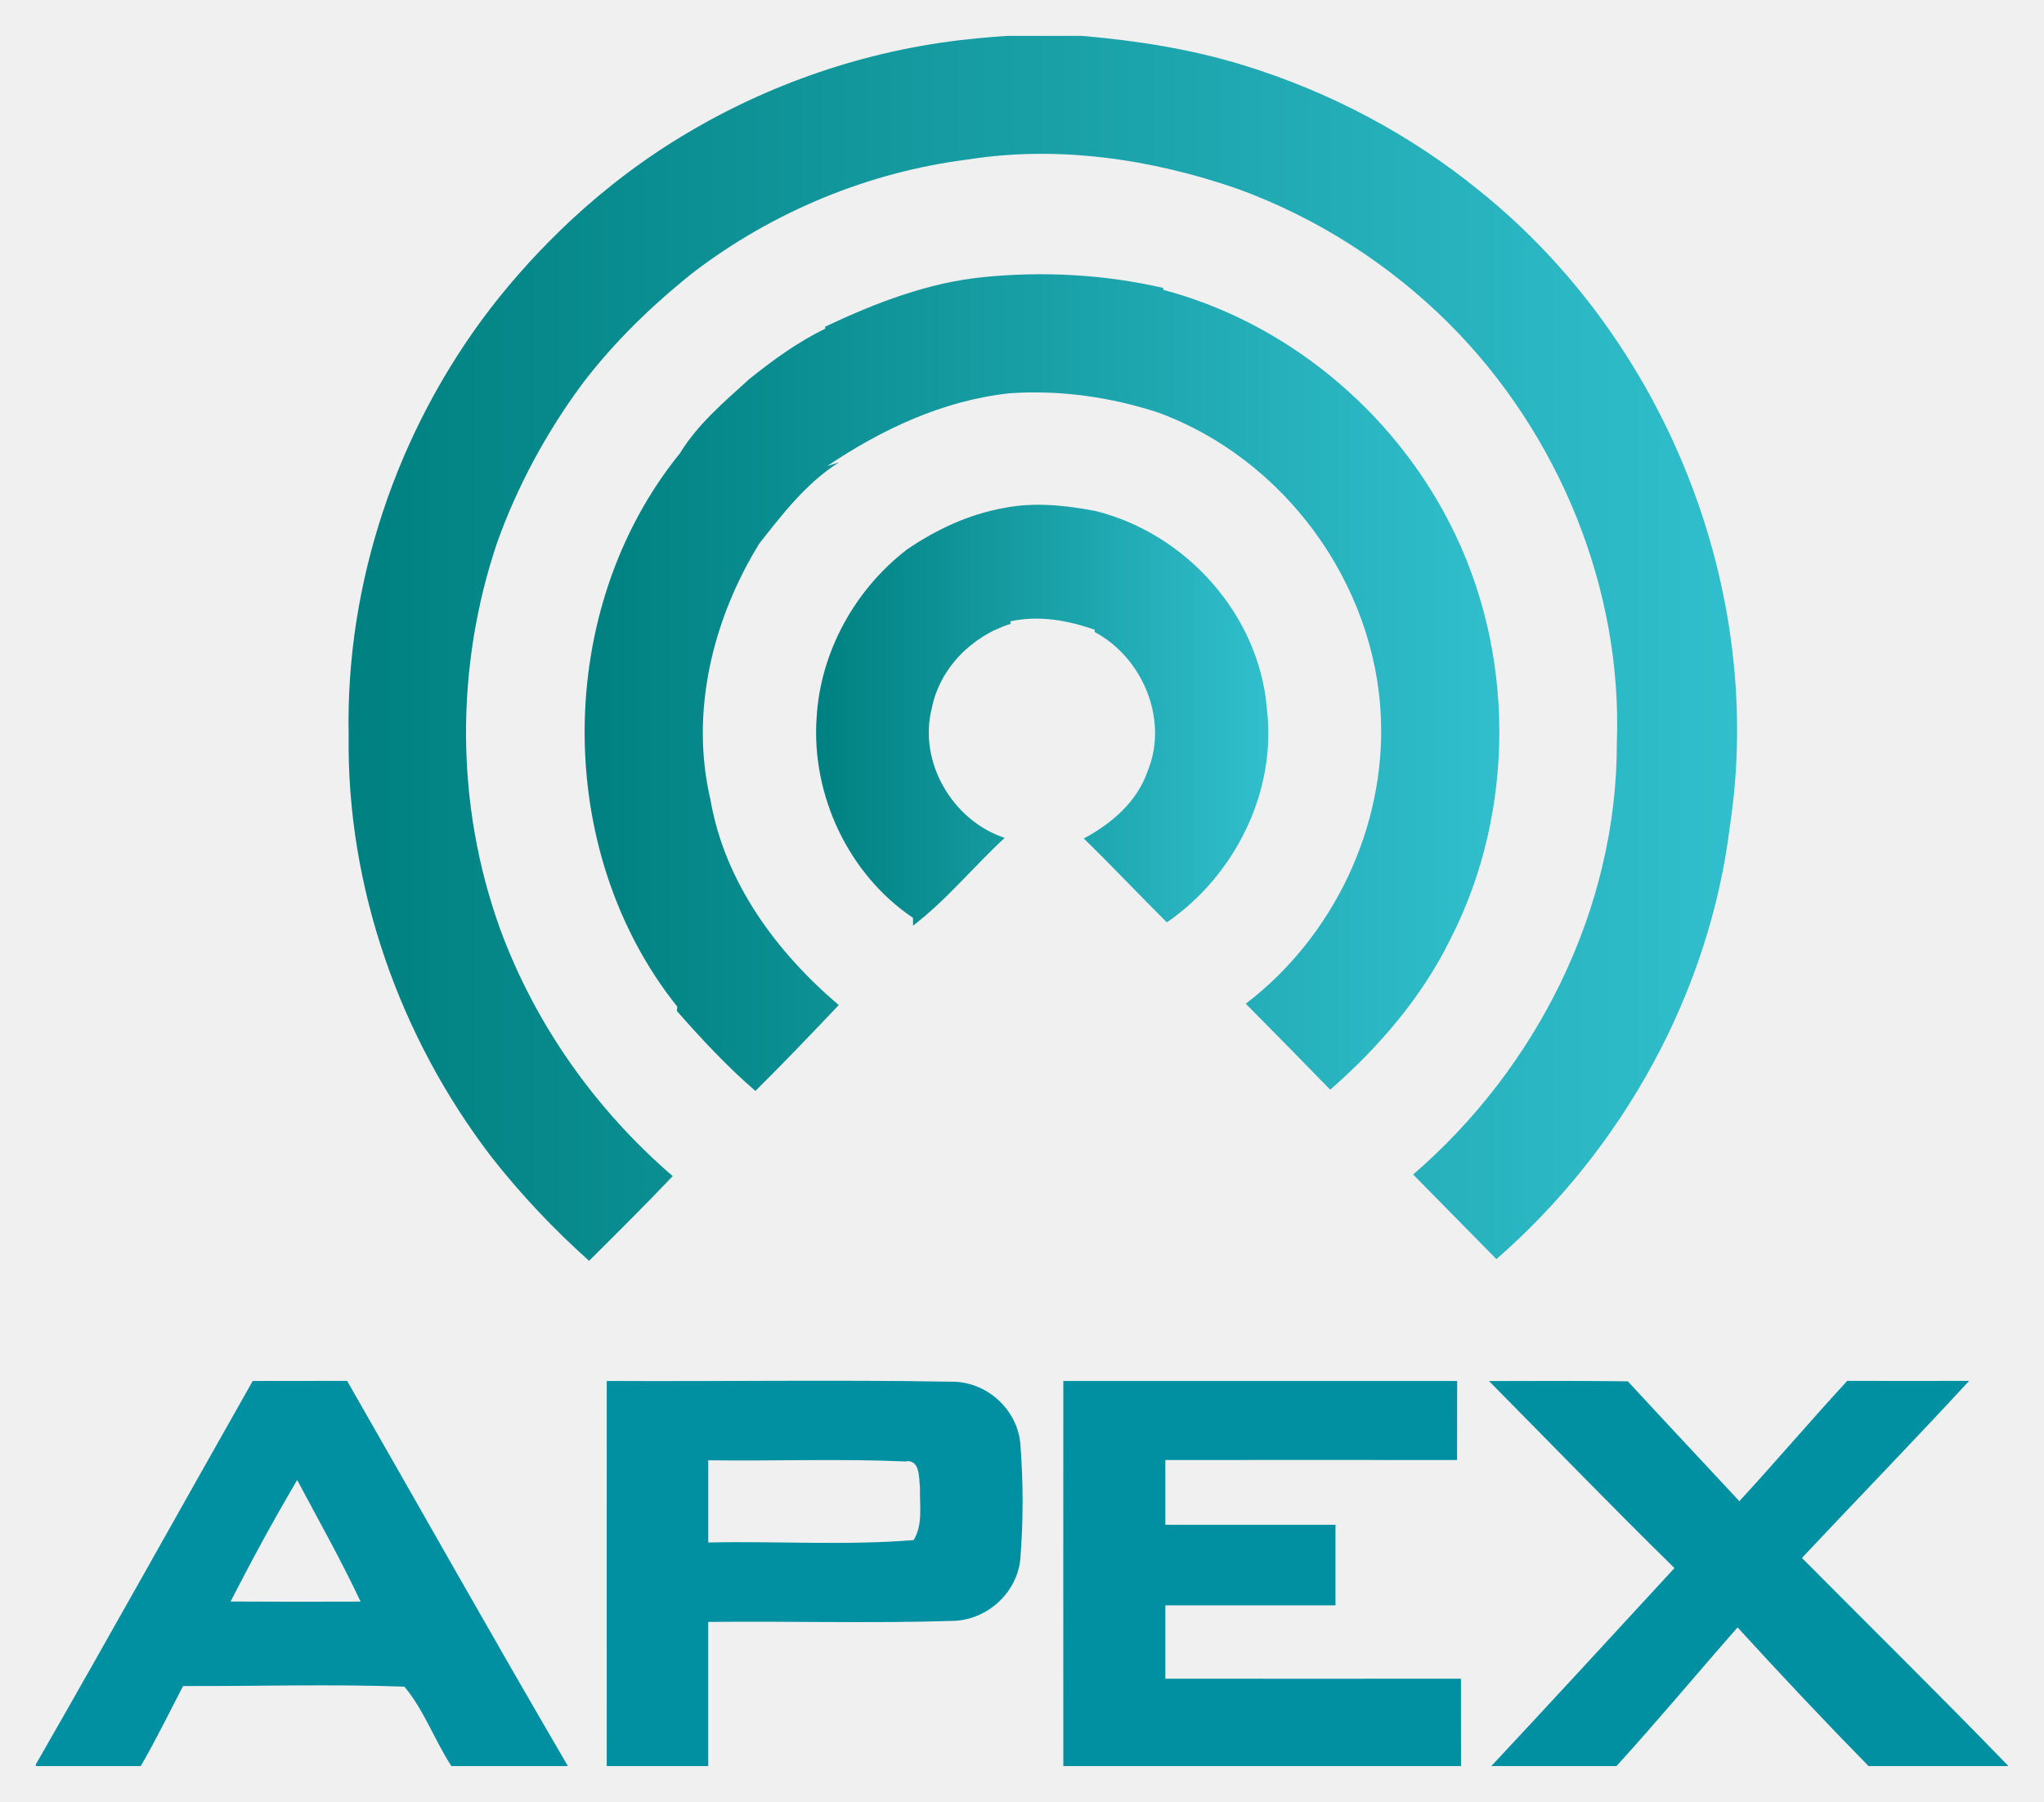
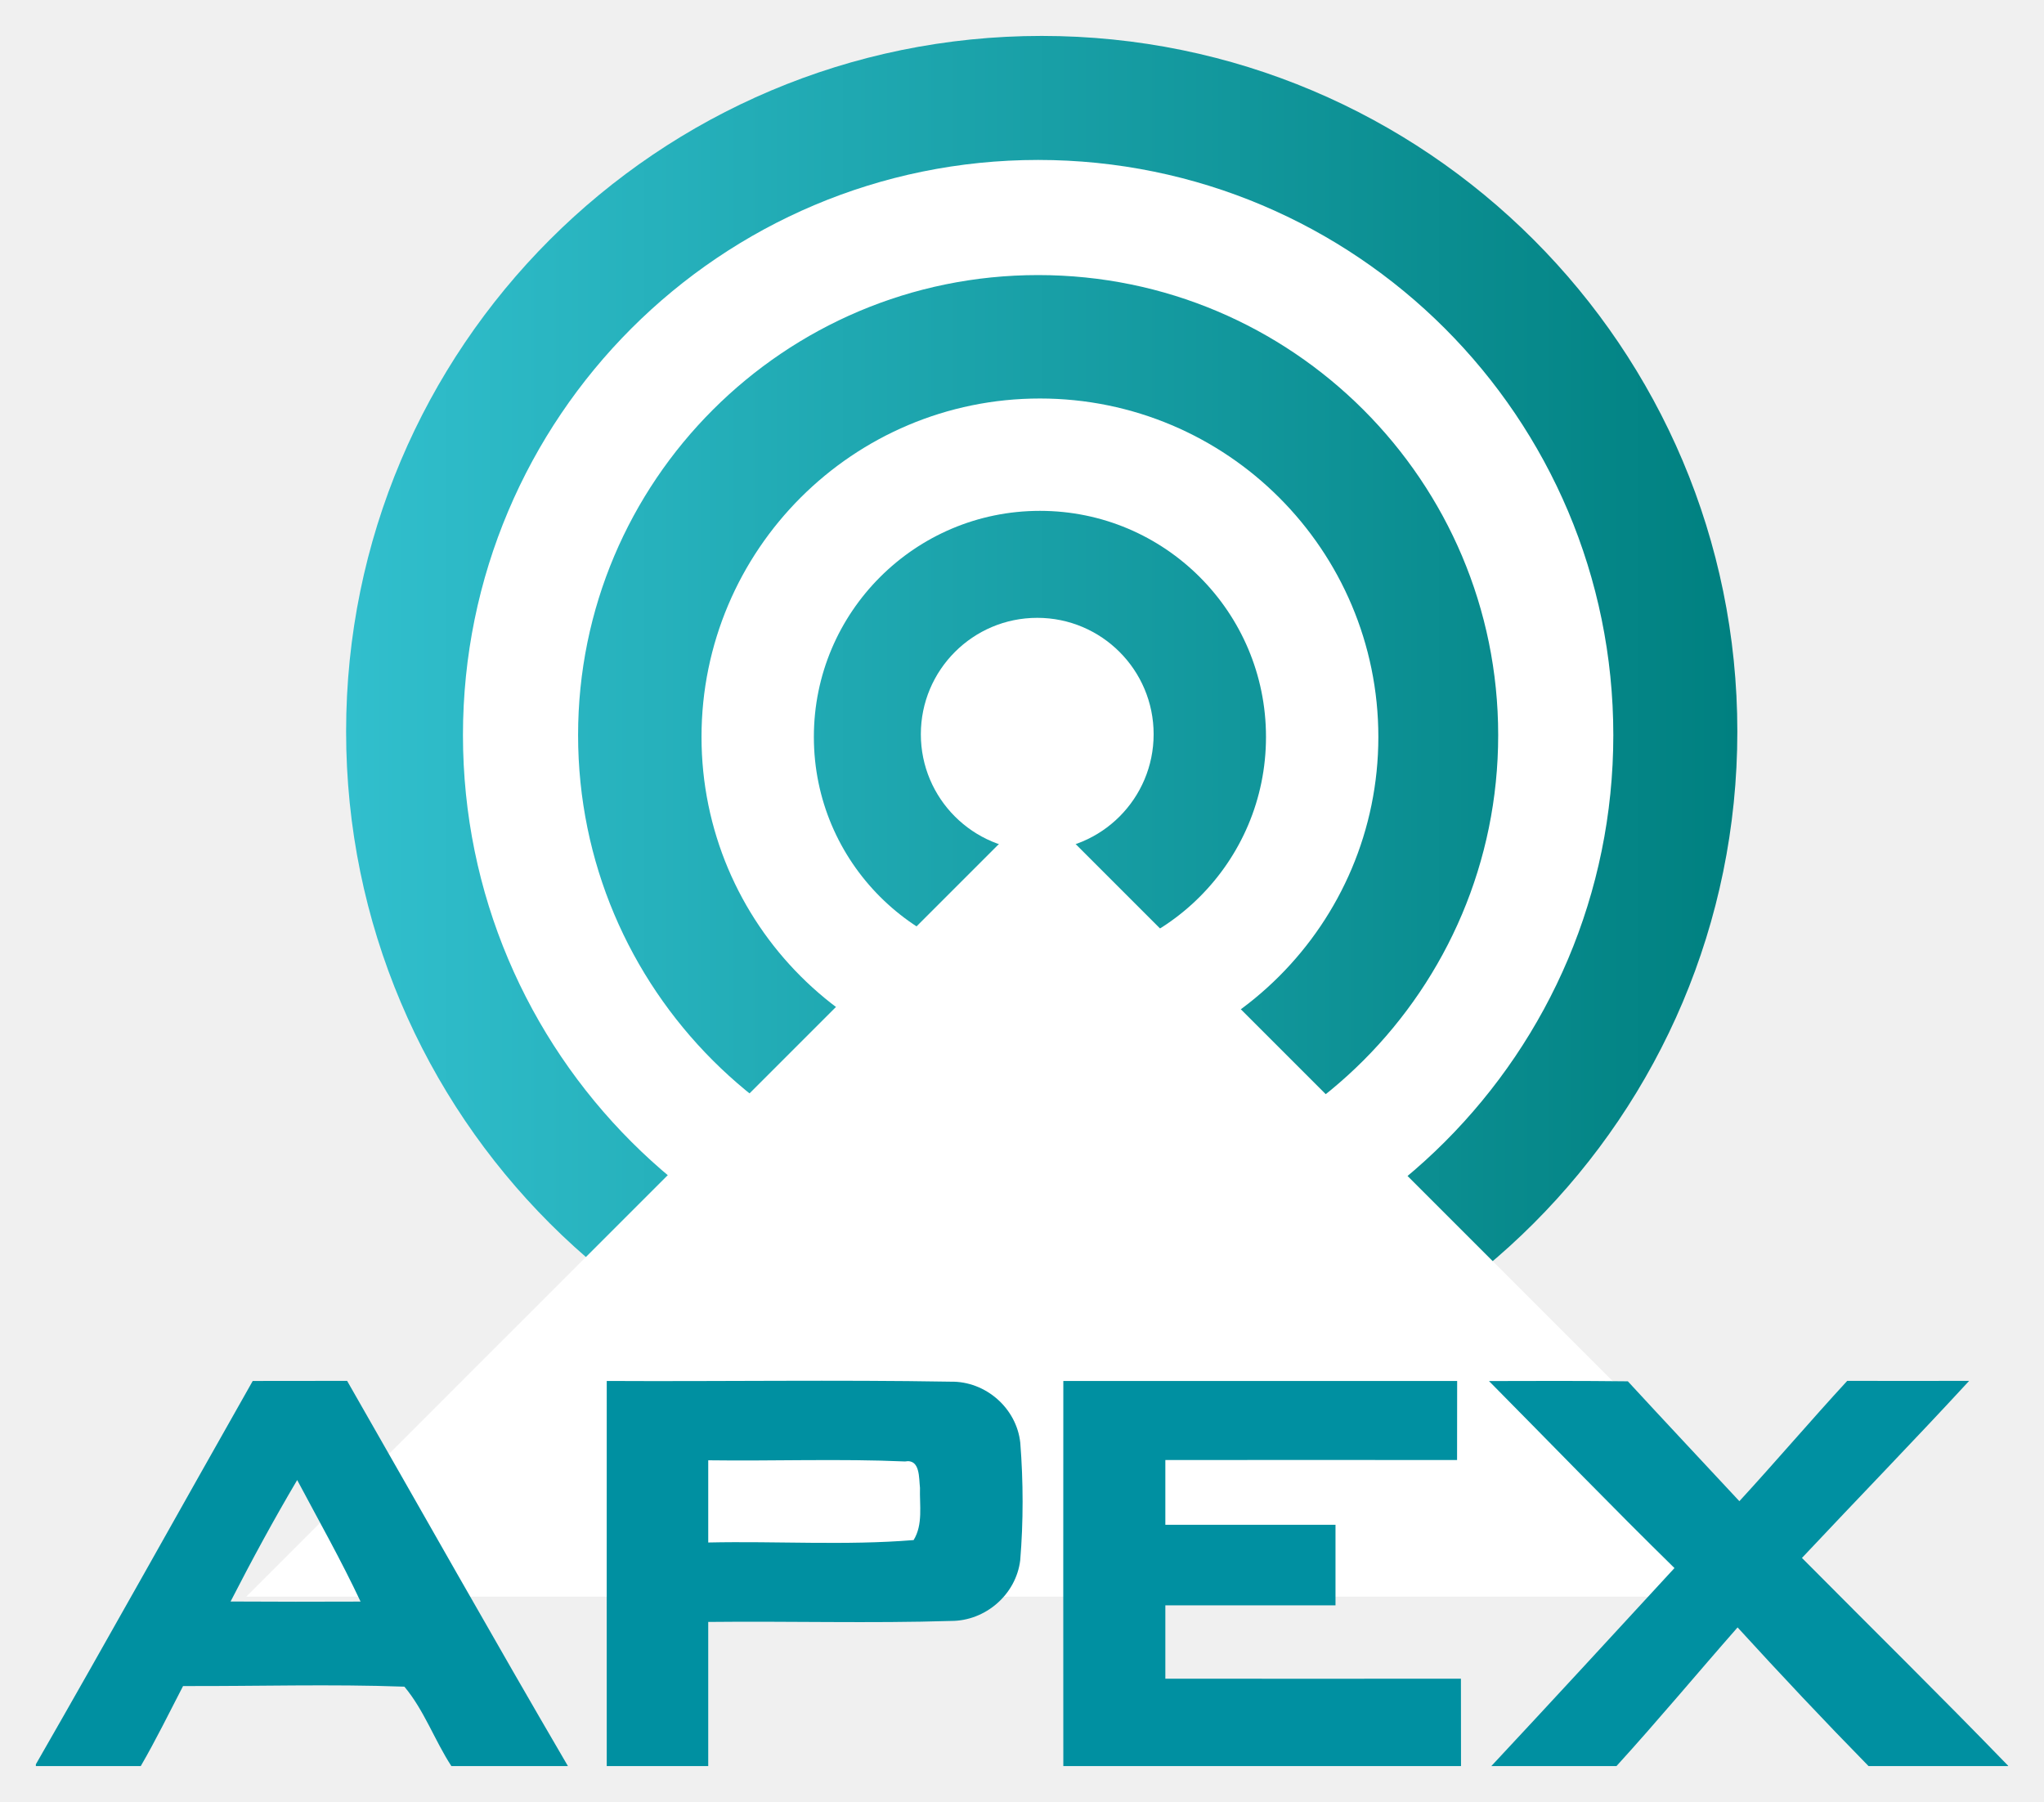
<svg xmlns="http://www.w3.org/2000/svg" xmlns:xlink="http://www.w3.org/1999/xlink" width="228pt" height="201pt" viewBox="0 0 228 201" version="1.1" id="svg2">
  <defs id="defs70">
    <marker orient="auto" refY="0.0" refX="0.0" id="Arrow1Lstart" style="overflow:visible">
      <path id="path4668" d="M 0.0,0.0 L 5.0,-5.0 L -12.5,0.0 L 5.0,5.0 L 0.0,0.0 z " style="fill-rule:evenodd;stroke:none;stroke-width:1pt;stroke-opacity:1;fill:#0090a1;fill-opacity:1" transform="scale(0.8) translate(12.5,0)" />
    </marker>
    <linearGradient id="linearGradient4456">
-       <stop style="stop-color:#008080;stop-opacity:1;" offset="0" id="stop4458" />
-       <stop style="stop-color:#31bfcd;stop-opacity:1" offset="1" id="stop4460" />
+       <stop id="stop4460" offset="0" style="stop-color:#31bfcd;stop-opacity:1" />
+       <stop id="stop4458" offset="1" style="stop-color:#008080;stop-opacity:1;" />
    </linearGradient>
-     <linearGradient xlink:href="#linearGradient4456" id="linearGradient4462" x1="34.875" y1="68.32" x2="189.766" y2="68.32" gradientUnits="userSpaceOnUse" gradientTransform="translate(4,4)" />
-     <linearGradient xlink:href="#linearGradient4456" id="linearGradient4475" x1="61.213" y1="72.14" x2="163.246" y2="72.14" gradientUnits="userSpaceOnUse" gradientTransform="translate(4,4)" />
-     <linearGradient xlink:href="#linearGradient4456" id="linearGradient4484" x1="87.033" y1="75.777" x2="137.478" y2="75.777" gradientUnits="userSpaceOnUse" gradientTransform="translate(4,4)" />
+     <linearGradient xlink:href="#linearGradient4456" id="linearGradient5018" x1="38.607" y1="81.6" x2="193.793" y2="81.6" gradientUnits="userSpaceOnUse" />
  </defs>
+   <path style="opacity:1;fill:url(#linearGradient5018);fill-opacity:1;fill-rule:nonzero;stroke:none;stroke-width:0.814;stroke-linejoin:round;stroke-miterlimit:4;stroke-dasharray:none;stroke-opacity:1" d="M 193.793,81.6 A 77.593,77.593 0 0 1 116.2,159.193 77.593,77.593 0 0 1 38.607,81.6 77.593,77.593 0 0 1 116.2,4.007 77.593,77.593 0 0 1 193.793,81.6 Z" id="path4946" />
  <path d="m 4,4 108.36,0 c -1.1,0.07 -2.2,0.16 -3.29,0.27 -11.36,1.05 -22.44,4.67 -32.26,10.48 -4.72,2.77 -9.11,6.09 -13.12,9.81 -3.28,3.07 -6.33,6.39 -9.07,9.96 -10.32,13.5 -16.08,30.49 -15.73,47.5 -0.23,16.9 5.69,33.69 15.95,47.06 3.27,4.17 6.92,8.03 10.87,11.56 3.14,-3.12 6.28,-6.24 9.33,-9.45 -8.62,-7.42 -15.39,-16.98 -19.29,-27.67 -4.96,-13.8 -4.98,-29.08 -0.31,-42.96 2.26,-6.32 5.48,-12.27 9.46,-17.67 3.57,-4.72 7.85,-8.85 12.47,-12.53 8.87,-6.76 19.52,-11.17 30.59,-12.57 10.07,-1.59 20.44,-0.06 30.02,3.25 8.87,3.21 17,8.42 23.68,15.08 12.21,12.23 19.34,29.51 18.69,46.84 0.02,18.38 -8.89,36.13 -22.72,48.05 3.1,3.14 6.19,6.3 9.29,9.44 14.11,-12.31 23.8,-29.77 26.06,-48.42 C 196.93,65.74 185.75,37.93 165.05,21.3 157.29,14.97 148.27,10.21 138.69,7.27 132.84,5.47 126.75,4.52 120.66,4 L 224,4 l 0,192.96 c -7.57,-7.82 -15.33,-15.45 -23,-23.18 6.2,-6.6 12.51,-13.09 18.65,-19.75 -4.54,0.01 -9.07,0.01 -13.6,0 -4.07,4.42 -7.97,9 -12.03,13.42 -4.15,-4.46 -8.32,-8.9 -12.44,-13.37 -5.16,-0.06 -10.33,-0.05 -15.49,-0.03 6.89,6.96 13.69,14 20.69,20.86 -6.79,7.38 -13.59,14.76 -20.43,22.09 l -3.38,0 c 0,-3.25 0,-6.5 -0.01,-9.75 -10.99,0.01 -21.98,0.01 -32.97,0 0,-2.72 0,-5.45 0,-8.18 6.33,0 12.65,0 18.98,0 0,-3 0,-5.99 0,-8.99 -6.33,0 -12.65,0.01 -18.98,0 0,-2.41 0,-4.82 0,-7.22 10.85,-0.01 21.69,-0.01 32.54,0 0,-2.94 0.01,-5.88 0.01,-8.82 -14.65,0 -29.29,0 -43.93,0 -0.01,14.32 -0.01,28.64 0,42.96 L 79,197 c 0,-5.36 0,-10.72 0,-16.08 9.03,-0.1 18.07,0.17 27.1,-0.11 3.83,0 7.23,-2.94 7.7,-6.76 0.36,-4.35 0.35,-8.75 0.01,-13.11 -0.41,-3.87 -3.87,-6.89 -7.76,-6.82 -12.79,-0.22 -25.58,-0.01 -38.37,-0.08 -0.01,14.32 0,28.64 0,42.96 l -4.33,0 C 55.02,182.75 46.93,168.36 38.72,154.03 35.21,154.04 31.7,154.04 28.19,154.04 20.11,168.29 12.16,182.6 4,196.8 L 4,4 Z" id="path4" style="fill:none" />
-   <path id="path30" d="M 75.55,112.29 C 61.63,94.9 61.81,67.85 75.84,50.57 c 0.49,17.15 0.12,34.3 0.2,51.45 0.05,3.43 -0.12,6.86 -0.49,10.27 z m 0.29,-61.72 c 1.98,-3.26 4.96,-5.75 7.74,-8.29 0.79,6.1 0.06,12.29 1.11,18.36 -5.18,8.42 -7.74,18.76 -5.45,28.52 1.58,9.21 7.33,17.01 14.32,22.95 -3.06,3.23 -6.14,6.45 -9.3,9.58 -3.16,-2.73 -6.01,-5.79 -8.76,-8.92 l 0.05,-0.48 c 0.37,-3.41 0.54,-6.84 0.49,-10.27 -0.08,-17.15 0.29,-34.3 -0.2,-51.45 z m 7.74,-8.29 c 2.65,-2.12 5.4,-4.13 8.46,-5.61 -0.03,5.1 -0.02,10.21 0.24,15.31 l 1.29,-0.4 c -3.62,2.3 -6.27,5.74 -8.88,9.06 -1.05,-6.07 -0.32,-12.26 -1.11,-18.36 z m 45.59,3.73 c -0.03,-4.57 0.06,-9.14 0.58,-13.68 13.68,3.62 25.47,13.39 31.91,25.94 7.4,14.3 7.46,32.19 0.11,46.52 -3.19,6.48 -7.98,12.03 -13.39,16.76 -3.13,-3.21 -6.26,-6.41 -9.42,-9.59 9.76,-7.44 15.62,-19.69 15.07,-31.98 -0.64,-14.96 -10.8,-28.82 -24.86,-33.97 z M 109.7,30.91 c 6.71,-0.67 13.5,-0.3 20.07,1.21 l -0.02,0.21 c -0.52,4.54 -0.61,9.11 -0.58,13.68 -5.34,-1.74 -10.97,-2.53 -16.59,-2.14 -1.14,-4.25 0.96,-9.85 -2.88,-12.96 z m -17.66,5.53 c 5.59,-2.64 11.47,-4.92 17.66,-5.53 3.84,3.11 1.74,8.71 2.88,12.96 -7.4,0.81 -14.19,4 -20.3,8.11 -0.26,-5.1 -0.27,-10.21 -0.24,-15.31 l 0,-0.23 z" style="fill:url(#linearGradient4475);fill-opacity:1" />
-   <path id="path38" d="m 91.09,80.05 c 0.42,-7.33 4.27,-14.29 10.07,-18.75 1.13,6.51 0.6,13.13 0.69,19.69 0.05,7.13 -0.06,14.26 -0.01,21.39 C 94.63,97.53 90.49,88.67 91.09,80.05 Z m 31.07,-23.06 c 10.11,2.49 18.29,11.57 19.15,22.02 1.13,9.28 -3.54,18.63 -11.15,23.88 -3.11,-3.09 -6.12,-6.3 -9.27,-9.36 3.1,-1.65 5.95,-4.1 7.12,-7.5 2.37,-5.73 -0.54,-12.67 -5.9,-15.53 l 0,-0.26 c 0.02,-4.42 0.06,-8.83 0.05,-13.25 z m -21,4.31 c 3.27,-2.24 6.91,-3.93 10.83,-4.64 -0.21,4.23 -0.21,8.49 0.7,12.65 l 0.05,0.28 c -4.3,1.32 -7.92,4.94 -8.8,9.41 -1.53,5.99 2.31,12.55 8.13,14.46 -3.47,3.2 -6.46,6.91 -10.22,9.79 l -0.01,-0.87 c -0.05,-7.13 0.06,-14.26 0.01,-21.39 -0.09,-6.56 0.44,-13.18 -0.69,-19.69 z m 10.83,-4.64 c 3.38,-0.67 6.82,-0.3 10.17,0.33 0.01,4.42 -0.03,8.83 -0.05,13.25 -3.03,-1.05 -6.23,-1.63 -9.42,-0.93 -0.91,-4.16 -0.91,-8.42 -0.7,-12.65 z" style="fill:url(#linearGradient4484);fill-opacity:1" />
-   <path id="path40" d="m 54.84,129.08 c 0.78,-8.51 -0.68,-17.13 0.91,-25.56 3.9,10.69 10.67,20.25 19.29,27.67 -3.05,3.21 -6.19,6.33 -9.33,9.45 -3.95,-3.53 -7.6,-7.39 -10.87,-11.56 z M 38.89,82.02 c -0.35,-17.01 5.41,-34 15.73,-47.5 0.81,8.67 -0.27,17.39 0.82,26.04 -4.67,13.88 -4.65,29.16 0.31,42.96 -1.59,8.43 -0.13,17.05 -0.91,25.56 C 44.58,115.71 38.66,98.92 38.89,82.02 Z m 15.73,-47.5 c 2.74,-3.57 5.79,-6.89 9.07,-9.96 0.58,6.11 -0.31,12.33 1.21,18.33 -3.98,5.4 -7.2,11.35 -9.46,17.67 -1.09,-8.65 -0.01,-17.37 -0.82,-26.04 z m 107.04,1.6 c 0.46,-5.03 -1.01,-11.17 3.39,-14.82 20.7,16.63 31.88,44.44 27.93,70.73 -2.26,18.65 -11.95,36.11 -26.06,48.42 -3.1,-3.14 -6.19,-6.3 -9.29,-9.44 13.83,-11.92 22.74,-29.67 22.72,-48.05 C 181,65.63 173.87,48.35 161.66,36.12 Z M 63.69,24.56 c 4.01,-3.72 8.4,-7.04 13.12,-9.81 0.32,5.2 0.39,10.41 0.56,15.61 -4.62,3.68 -8.9,7.81 -12.47,12.53 -1.52,-6 -0.63,-12.22 -1.21,-18.33 z m 74.29,-3.52 c -0.18,-4.6 -0.16,-9.23 0.71,-13.77 9.58,2.94 18.6,7.7 26.36,14.03 -4.4,3.65 -2.93,9.79 -3.39,14.82 -6.68,-6.66 -14.81,-11.87 -23.68,-15.08 z M 76.81,14.75 c 9.82,-5.81 20.9,-9.43 32.26,-10.48 0.21,4.53 -0.03,9.1 -1.11,13.52 C 96.89,19.19 86.24,23.6 77.37,30.36 77.2,25.16 77.13,19.95 76.81,14.75 Z M 112.36,4 l 8.3,0 c 6.09,0.52 12.18,1.47 18.03,3.27 -0.87,4.54 -0.89,9.17 -0.71,13.77 -9.58,-3.31 -19.95,-4.84 -30.02,-3.25 1.08,-4.42 1.32,-8.99 1.11,-13.52 1.09,-0.11 2.19,-0.2 3.29,-0.27 z" style="opacity:1;fill:url(#linearGradient4462);fill-opacity:1;fill-rule:nonzero;stroke:none" />
+   <path d="m 180.31,197 c 4.61,-5.06 8.99,-10.33 13.51,-15.47 4.78,5.23 9.64,10.4 14.61,15.47 l -28.12,0 z" id="path64" style="fill:#ffffff;fill-opacity:0" />
+   <path id="path4956" d="M 173.538,82 A 57.738,57.738 0 0 1 115.8,139.738 57.738,57.738 0 0 1 58.062,82 57.738,57.738 0 0 1 115.8,24.262 57.738,57.738 0 0 1 173.538,82 Z" style="opacity:1;fill:none;fill-opacity:1;fill-rule:nonzero;stroke:#ffffff;stroke-width:12.842;stroke-linejoin:round;stroke-miterlimit:4;stroke-dasharray:none;stroke-opacity:1" />
+   <path id="path4956-7" d="M 147.483,82.2 A 31.483,31.483 0 0 1 116,113.683 31.483,31.483 0 0 1 84.517,82.2 31.483,31.483 0 0 1 116,50.717 31.483,31.483 0 0 1 147.483,82.2 Z" style="opacity:1;fill:none;fill-opacity:1;fill-rule:nonzero;stroke:#ffffff;stroke-width:12.533;stroke-linejoin:round;stroke-miterlimit:4;stroke-dasharray:none;stroke-opacity:1" />
+   <path id="path4956-7-3" d="M 128.683,81.9 A 12.983,12.983 0 0 1 115.7,94.883 12.983,12.983 0 0 1 102.717,81.9 12.983,12.983 0 0 1 115.7,68.917 12.983,12.983 0 0 1 128.683,81.9 Z" style="opacity:1;fill:#ffffff;fill-opacity:1;fill-rule:nonzero;stroke:none;stroke-width:12.533;stroke-linejoin:round;stroke-miterlimit:4;stroke-dasharray:none;stroke-opacity:1" />
+   <path id="rect4996" d="M 27.47,178.1 115.7,89.87 203.93,178.1 Z" style="opacity:1;fill:#ffffff;fill-opacity:1;fill-rule:nonzero;stroke:none;stroke-width:15.5;stroke-linejoin:round;stroke-miterlimit:4;stroke-dasharray:none;stroke-opacity:1" />
  <path d="m 38.72,154.03 c -3.51,0.01 -7.02,0.011 -10.53,0.011 C 20.111,168.291 12.16,182.6 4,196.8 l 0,0.2 11.7,0 c 1.69,-2.91 3.17,-5.94 4.72,-8.93 8.23,0.03 16.469,-0.23 24.689,0.07 2.21,2.64 3.371,5.989 5.241,8.859 l 13,0 C 55.02,182.75 46.93,168.36 38.72,154.03 Z M 33.15,165.091 c 2.39,4.5 4.9,8.939 7.07,13.559 -4.83,0.02 -9.67,0.021 -14.5,-0.009 2.35,-4.58 4.81,-9.12 7.43,-13.55 z" id="path52" style="fill:#0090a1;fill-opacity:1;stroke:none;stroke-opacity:1" />
  <path d="m 86.866,154.023 c -6.395,0.016 -12.791,0.052 -19.186,0.017 -0.01,14.32 0,28.639 0,42.959 l 11.32,0 0,-16.08 c 9.03,-0.1 18.07,0.169 27.1,-0.111 3.83,0 7.23,-2.939 7.7,-6.759 0.36,-4.35 0.349,-8.749 0.009,-13.109 -0.41,-3.87 -3.869,-6.89 -7.759,-6.82 -6.395,-0.11 -12.789,-0.113 -19.184,-0.097 z m 3.113,8.848 c 3.659,-0.02 7.317,-0.012 10.972,0.148 1.72,-0.32 1.54,1.889 1.67,2.939 -0.06,1.93 0.359,4.091 -0.711,5.831 -7.61,0.62 -15.269,0.099 -22.909,0.269 l 0,-9.169 c 3.66,0.05 7.319,0.002 10.978,-0.019 z" id="path54" style="fill:#0090a1;fill-opacity:1;stroke:none;stroke-opacity:1" />
  <path d="m 118.61,154.04 c 14.64,0 29.28,0 43.93,0 0,2.94 -0.01,5.88 -0.01,8.82 -10.85,-0.01 -21.69,-0.01 -32.54,0 0,2.4 0,4.81 0,7.22 6.33,0.01 12.65,0 18.98,0 0,3 0,5.99 0,8.99 -6.33,0 -12.65,0 -18.98,0 0,2.73 0,5.46 0,8.18 10.99,0.01 21.98,0.01 32.97,0 0.01,3.25 0.01,6.5 0.01,9.75 l -44.36,0 c -0.01,-14.32 -0.01,-28.64 0,-42.96 z" id="path56" style="fill:#0090a1;stroke:none;stroke-opacity:1" />
  <path d="m 166.09,154.05 c 5.16,-0.02 10.33,-0.03 15.49,0.03 4.12,4.47 8.29,8.91 12.44,13.37 4.06,-4.42 7.96,-9 12.03,-13.42 4.53,0.01 9.06,0.01 13.6,0 -6.14,6.66 -12.45,13.15 -18.65,19.75 7.67,7.73 15.43,15.36 23,23.18 l 0,0.04 -15.57,0 c -4.97,-5.07 -9.83,-10.24 -14.61,-15.47 -4.52,5.14 -8.9,10.41 -13.51,15.47 l -13.96,0 c 6.84,-7.33 13.64,-14.71 20.43,-22.09 -7,-6.86 -13.8,-13.9 -20.69,-20.86 z" id="path58" style="fill:#0090a1;stroke:none;stroke-opacity:1" />
-   <path d="m 180.31,197 c 4.61,-5.06 8.99,-10.33 13.51,-15.47 4.78,5.23 9.64,10.4 14.61,15.47 l -28.12,0 z" id="path64" style="fill:#ffffff;fill-opacity:0" />
</svg>
